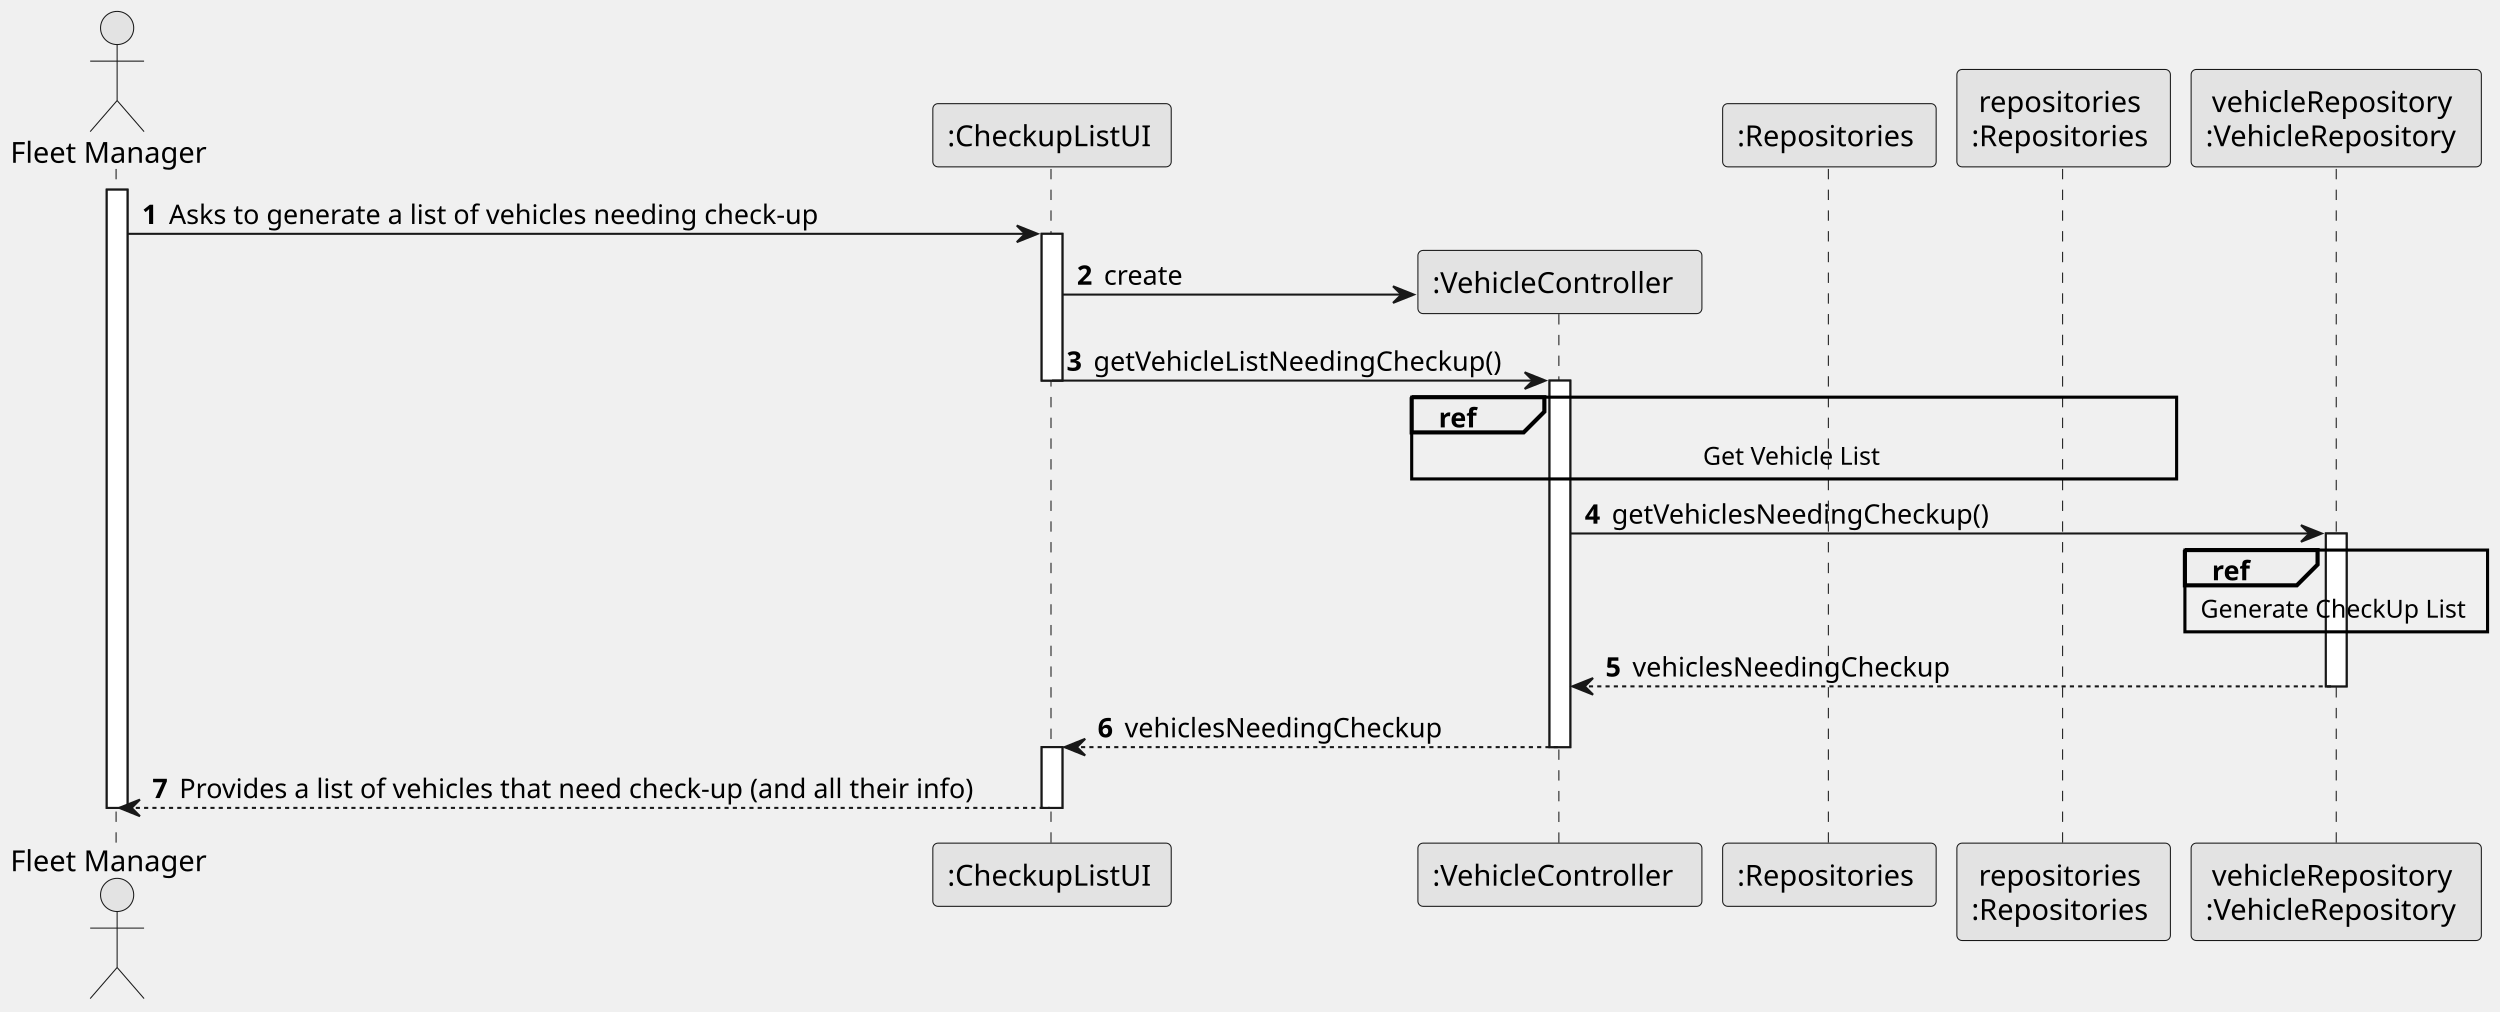
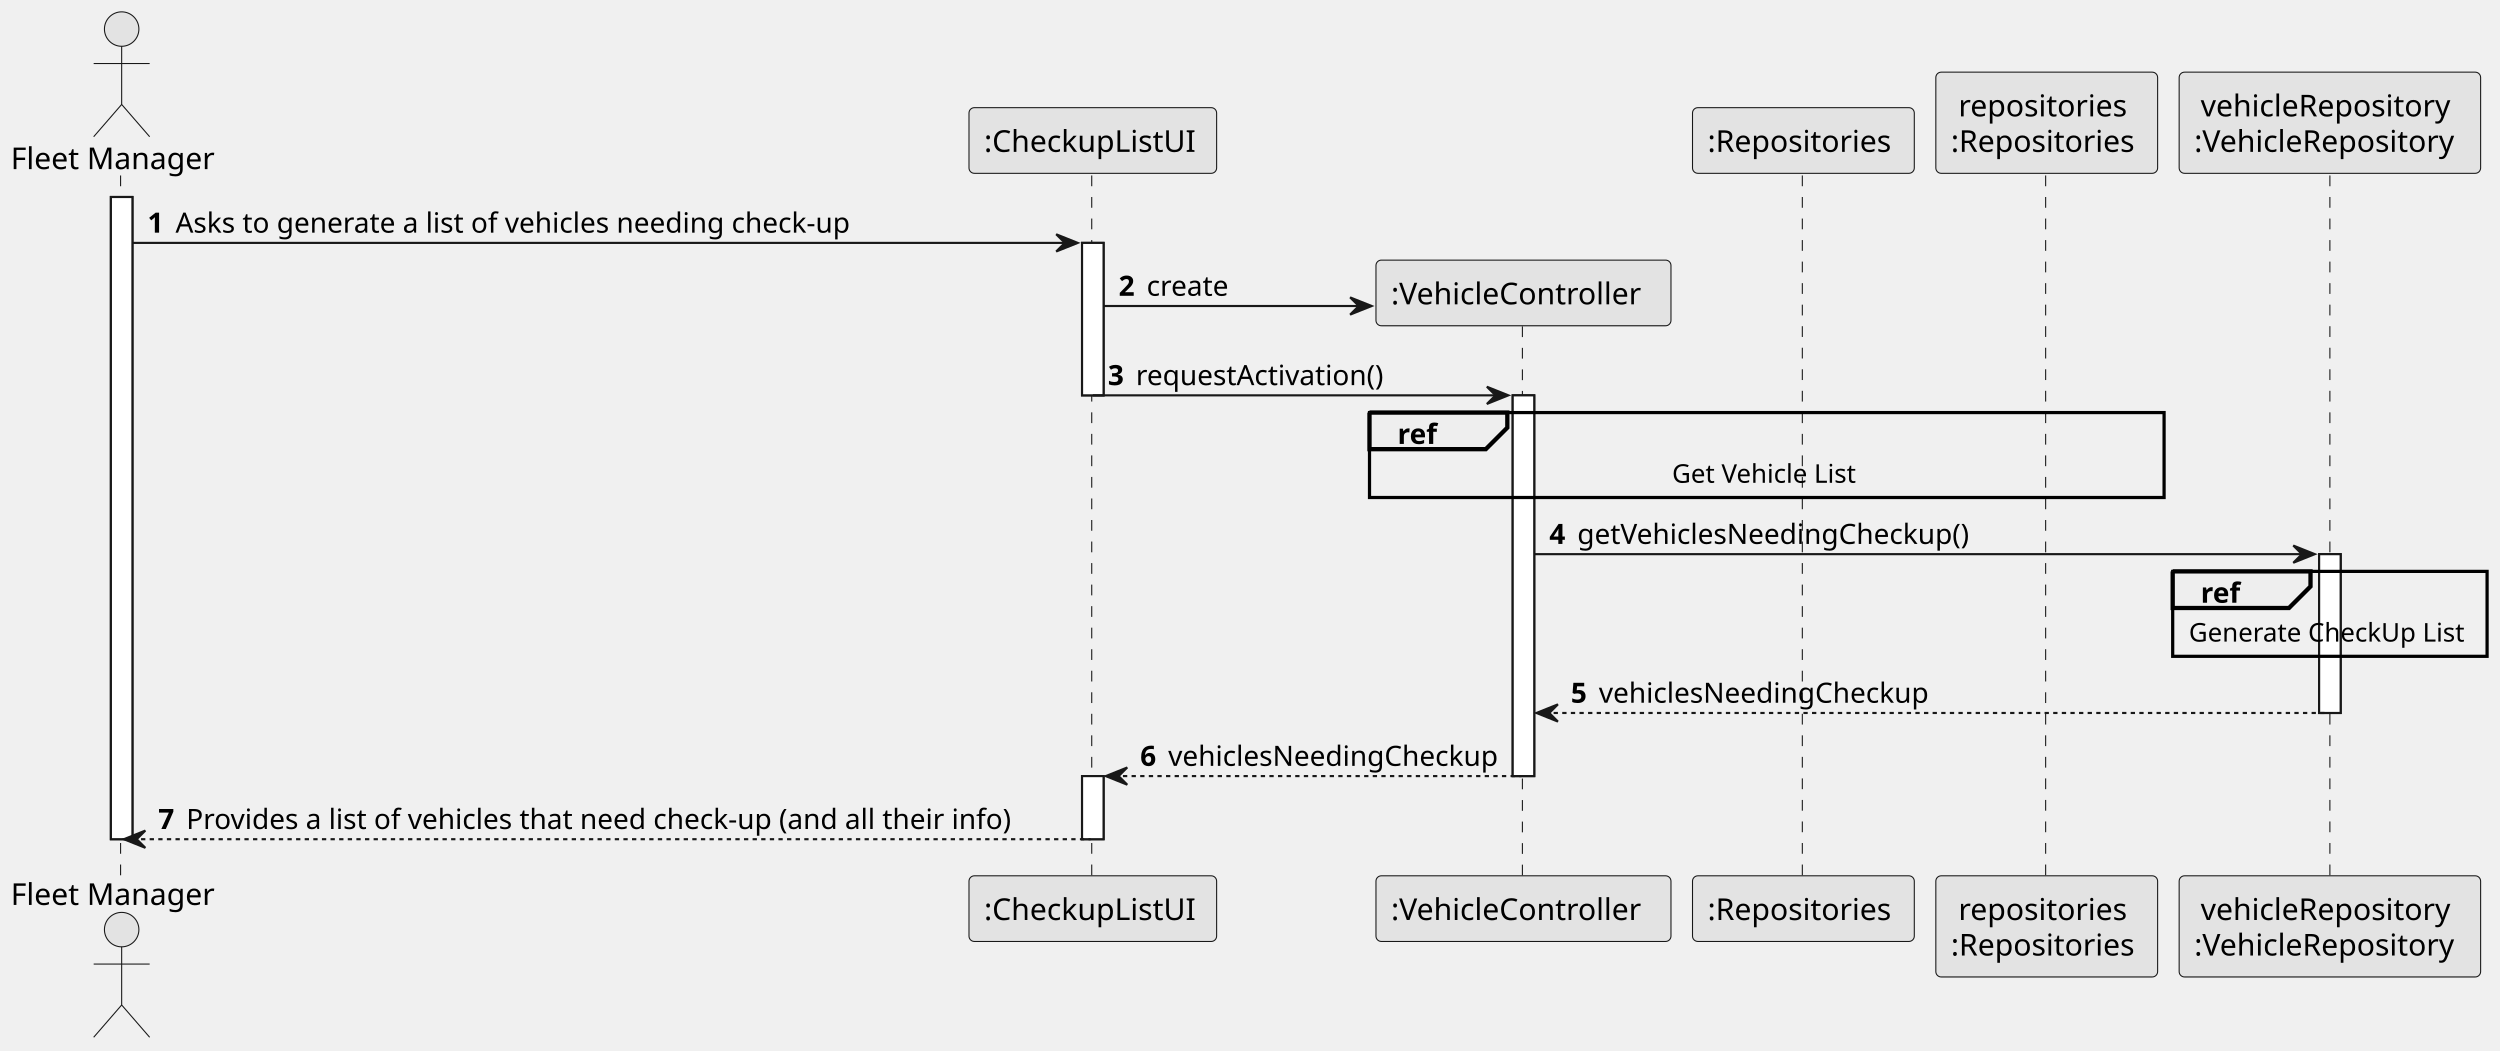
- <svg xmlns="http://www.w3.org/2000/svg" contentStyleType="text/css" height="488px" preserveAspectRatio="none" style="width:1206px;height:488px;background:#FFFFFF;" version="1.1" viewBox="0 0 1206 488" width="1206px" zoomAndPan="magnify">
+ <svg xmlns="http://www.w3.org/2000/svg" contentStyleType="text/css" height="488px" preserveAspectRatio="none" style="width:1161px;height:488px;background:#FFFFFF;" version="1.1" viewBox="0 0 1161 488" width="1161px" zoomAndPan="magnify">
  <defs />
  <g>
    <rect fill="#FFFFFF" height="298.238" style="stroke:#181818;stroke-width:1.0;" width="10" x="51.5" y="91.488" />
    <rect fill="#FFFFFF" height="70.799" style="stroke:#181818;stroke-width:1.0;" width="10" x="502.5" y="112.799" />
    <rect fill="#FFFFFF" height="29.311" style="stroke:#181818;stroke-width:1.0;" width="10" x="502.5" y="360.416" />
-     <rect fill="#FFFFFF" height="176.818" style="stroke:#181818;stroke-width:1.0;" width="10" x="747.5" y="183.598" />
-     <rect fill="#FFFFFF" height="73.754" style="stroke:#181818;stroke-width:1.0;" width="10" x="1122" y="257.352" />
+     <rect fill="#FFFFFF" height="176.818" style="stroke:#181818;stroke-width:1.0;" width="10" x="702.5" y="183.598" />
+     <rect fill="#FFFFFF" height="73.754" style="stroke:#181818;stroke-width:1.0;" width="10" x="1077" y="257.352" />
    <line style="stroke:#181818;stroke-width:0.5;stroke-dasharray:5.0,5.0;" x1="56" x2="56" y1="81.488" y2="407.727" />
    <line style="stroke:#181818;stroke-width:0.5;stroke-dasharray:5.0,5.0;" x1="507" x2="507" y1="81.488" y2="407.727" />
-     <line style="stroke:#181818;stroke-width:0.5;stroke-dasharray:5.0,5.0;" x1="752" x2="752" y1="151.543" y2="407.727" />
-     <line style="stroke:#181818;stroke-width:0.5;stroke-dasharray:5.0,5.0;" x1="882" x2="882" y1="81.488" y2="407.727" />
-     <line style="stroke:#181818;stroke-width:0.5;stroke-dasharray:5.0,5.0;" x1="995" x2="995" y1="81.488" y2="407.727" />
-     <line style="stroke:#181818;stroke-width:0.5;stroke-dasharray:5.0,5.0;" x1="1127" x2="1127" y1="81.488" y2="407.727" />
+     <line style="stroke:#181818;stroke-width:0.5;stroke-dasharray:5.0,5.0;" x1="707" x2="707" y1="151.543" y2="407.727" />
+     <line style="stroke:#181818;stroke-width:0.5;stroke-dasharray:5.0,5.0;" x1="837" x2="837" y1="81.488" y2="407.727" />
+     <line style="stroke:#181818;stroke-width:0.5;stroke-dasharray:5.0,5.0;" x1="950" x2="950" y1="81.488" y2="407.727" />
+     <line style="stroke:#181818;stroke-width:0.5;stroke-dasharray:5.0,5.0;" x1="1082" x2="1082" y1="81.488" y2="407.727" />
    <text fill="#000000" font-family="sans-serif" font-size="14" lengthAdjust="spacing" textLength="97" x="5" y="78.535">Fleet Manager</text>
    <ellipse cx="56.5" cy="13.5" fill="#E3E3E3" rx="8" ry="8" style="stroke:#181818;stroke-width:0.5;" />
    <path d="M56.5,21.5 L56.5,48.5 M43.5,29.5 L69.5,29.5 M56.5,48.5 L43.5,63.5 M56.5,48.5 L69.5,63.5 " fill="none" style="stroke:#181818;stroke-width:0.5;" />
    <text fill="#000000" font-family="sans-serif" font-size="14" lengthAdjust="spacing" textLength="97" x="5" y="420.262">Fleet Manager</text>
    <ellipse cx="56.5" cy="431.715" fill="#E3E3E3" rx="8" ry="8" style="stroke:#181818;stroke-width:0.5;" />
    <path d="M56.5,439.715 L56.5,466.715 M43.5,447.715 L69.5,447.715 M56.5,466.715 L43.5,481.715 M56.5,466.715 L69.5,481.715 " fill="none" style="stroke:#181818;stroke-width:0.5;" />
    <rect fill="#E3E3E3" height="30.488" rx="2.5" ry="2.5" style="stroke:#181818;stroke-width:0.5;" width="115" x="450" y="50" />
    <text fill="#000000" font-family="sans-serif" font-size="14" lengthAdjust="spacing" textLength="101" x="457" y="70.535">:CheckupListUI</text>
    <rect fill="#E3E3E3" height="30.488" rx="2.5" ry="2.5" style="stroke:#181818;stroke-width:0.5;" width="115" x="450" y="406.727" />
    <text fill="#000000" font-family="sans-serif" font-size="14" lengthAdjust="spacing" textLength="101" x="457" y="427.262">:CheckupListUI</text>
-     <rect fill="#E3E3E3" height="30.488" rx="2.5" ry="2.5" style="stroke:#181818;stroke-width:0.5;" width="137" x="684" y="406.727" />
-     <text fill="#000000" font-family="sans-serif" font-size="14" lengthAdjust="spacing" textLength="123" x="691" y="427.262">:VehicleController</text>
-     <rect fill="#E3E3E3" height="30.488" rx="2.5" ry="2.5" style="stroke:#181818;stroke-width:0.5;" width="103" x="831" y="50" />
-     <text fill="#000000" font-family="sans-serif" font-size="14" lengthAdjust="spacing" textLength="89" x="838" y="70.535">:Repositories</text>
-     <rect fill="#E3E3E3" height="30.488" rx="2.5" ry="2.5" style="stroke:#181818;stroke-width:0.5;" width="103" x="831" y="406.727" />
-     <text fill="#000000" font-family="sans-serif" font-size="14" lengthAdjust="spacing" textLength="89" x="838" y="427.262">:Repositories</text>
-     <rect fill="#E3E3E3" height="46.977" rx="2.5" ry="2.5" style="stroke:#181818;stroke-width:0.5;" width="103" x="944" y="33.512" />
-     <text fill="#000000" font-family="sans-serif" font-size="14" lengthAdjust="spacing" textLength="82" x="954.5" y="54.047">repositories</text>
-     <text fill="#000000" font-family="sans-serif" font-size="14" lengthAdjust="spacing" textLength="89" x="951" y="70.535">:Repositories</text>
-     <rect fill="#E3E3E3" height="46.977" rx="2.5" ry="2.5" style="stroke:#181818;stroke-width:0.5;" width="103" x="944" y="406.727" />
-     <text fill="#000000" font-family="sans-serif" font-size="14" lengthAdjust="spacing" textLength="82" x="954.5" y="427.262">repositories</text>
-     <text fill="#000000" font-family="sans-serif" font-size="14" lengthAdjust="spacing" textLength="89" x="951" y="443.75">:Repositories</text>
-     <rect fill="#E3E3E3" height="46.977" rx="2.5" ry="2.5" style="stroke:#181818;stroke-width:0.5;" width="140" x="1057" y="33.512" />
-     <text fill="#000000" font-family="sans-serif" font-size="14" lengthAdjust="spacing" textLength="120" x="1067" y="54.047">vehicleRepository</text>
-     <text fill="#000000" font-family="sans-serif" font-size="14" lengthAdjust="spacing" textLength="126" x="1064" y="70.535">:VehicleRepository</text>
-     <rect fill="#E3E3E3" height="46.977" rx="2.5" ry="2.5" style="stroke:#181818;stroke-width:0.5;" width="140" x="1057" y="406.727" />
-     <text fill="#000000" font-family="sans-serif" font-size="14" lengthAdjust="spacing" textLength="120" x="1067" y="427.262">vehicleRepository</text>
-     <text fill="#000000" font-family="sans-serif" font-size="14" lengthAdjust="spacing" textLength="126" x="1064" y="443.75">:VehicleRepository</text>
+     <rect fill="#E3E3E3" height="30.488" rx="2.5" ry="2.5" style="stroke:#181818;stroke-width:0.5;" width="137" x="639" y="406.727" />
+     <text fill="#000000" font-family="sans-serif" font-size="14" lengthAdjust="spacing" textLength="123" x="646" y="427.262">:VehicleController</text>
+     <rect fill="#E3E3E3" height="30.488" rx="2.5" ry="2.5" style="stroke:#181818;stroke-width:0.5;" width="103" x="786" y="50" />
+     <text fill="#000000" font-family="sans-serif" font-size="14" lengthAdjust="spacing" textLength="89" x="793" y="70.535">:Repositories</text>
+     <rect fill="#E3E3E3" height="30.488" rx="2.5" ry="2.5" style="stroke:#181818;stroke-width:0.5;" width="103" x="786" y="406.727" />
+     <text fill="#000000" font-family="sans-serif" font-size="14" lengthAdjust="spacing" textLength="89" x="793" y="427.262">:Repositories</text>
+     <rect fill="#E3E3E3" height="46.977" rx="2.5" ry="2.5" style="stroke:#181818;stroke-width:0.5;" width="103" x="899" y="33.512" />
+     <text fill="#000000" font-family="sans-serif" font-size="14" lengthAdjust="spacing" textLength="82" x="909.5" y="54.047">repositories</text>
+     <text fill="#000000" font-family="sans-serif" font-size="14" lengthAdjust="spacing" textLength="89" x="906" y="70.535">:Repositories</text>
+     <rect fill="#E3E3E3" height="46.977" rx="2.5" ry="2.5" style="stroke:#181818;stroke-width:0.5;" width="103" x="899" y="406.727" />
+     <text fill="#000000" font-family="sans-serif" font-size="14" lengthAdjust="spacing" textLength="82" x="909.5" y="427.262">repositories</text>
+     <text fill="#000000" font-family="sans-serif" font-size="14" lengthAdjust="spacing" textLength="89" x="906" y="443.75">:Repositories</text>
+     <rect fill="#E3E3E3" height="46.977" rx="2.5" ry="2.5" style="stroke:#181818;stroke-width:0.5;" width="140" x="1012" y="33.512" />
+     <text fill="#000000" font-family="sans-serif" font-size="14" lengthAdjust="spacing" textLength="120" x="1022" y="54.047">vehicleRepository</text>
+     <text fill="#000000" font-family="sans-serif" font-size="14" lengthAdjust="spacing" textLength="126" x="1019" y="70.535">:VehicleRepository</text>
+     <rect fill="#E3E3E3" height="46.977" rx="2.5" ry="2.5" style="stroke:#181818;stroke-width:0.5;" width="140" x="1012" y="406.727" />
+     <text fill="#000000" font-family="sans-serif" font-size="14" lengthAdjust="spacing" textLength="120" x="1022" y="427.262">vehicleRepository</text>
+     <text fill="#000000" font-family="sans-serif" font-size="14" lengthAdjust="spacing" textLength="126" x="1019" y="443.75">:VehicleRepository</text>
    <rect fill="#FFFFFF" height="298.238" style="stroke:#181818;stroke-width:1.0;" width="10" x="51.5" y="91.488" />
    <rect fill="#FFFFFF" height="70.799" style="stroke:#181818;stroke-width:1.0;" width="10" x="502.5" y="112.799" />
    <rect fill="#FFFFFF" height="29.311" style="stroke:#181818;stroke-width:1.0;" width="10" x="502.5" y="360.416" />
-     <rect fill="#FFFFFF" height="176.818" style="stroke:#181818;stroke-width:1.0;" width="10" x="747.5" y="183.598" />
-     <rect fill="#FFFFFF" height="73.754" style="stroke:#181818;stroke-width:1.0;" width="10" x="1122" y="257.352" />
+     <rect fill="#FFFFFF" height="176.818" style="stroke:#181818;stroke-width:1.0;" width="10" x="702.5" y="183.598" />
+     <rect fill="#FFFFFF" height="73.754" style="stroke:#181818;stroke-width:1.0;" width="10" x="1077" y="257.352" />
    <polygon fill="#181818" points="490.5,108.799,500.5,112.799,490.5,116.799,494.5,112.799" style="stroke:#181818;stroke-width:1.0;" />
    <line style="stroke:#181818;stroke-width:1.0;" x1="61.5" x2="496.5" y1="112.799" y2="112.799" />
    <text fill="#000000" font-family="sans-serif" font-size="13" font-weight="bold" lengthAdjust="spacing" textLength="9" x="68.5" y="108.057">1</text>
    <text fill="#000000" font-family="sans-serif" font-size="13" lengthAdjust="spacing" textLength="332" x="81.5" y="108.057">Asks to generate a list of vehicles needing check-up</text>
-     <polygon fill="#181818" points="672,138.109,682,142.109,672,146.109,676,142.109" style="stroke:#181818;stroke-width:1.0;" />
-     <line style="stroke:#181818;stroke-width:1.0;" x1="512.5" x2="678" y1="142.109" y2="142.109" />
+     <polygon fill="#181818" points="627,138.109,637,142.109,627,146.109,631,142.109" style="stroke:#181818;stroke-width:1.0;" />
+     <line style="stroke:#181818;stroke-width:1.0;" x1="512.5" x2="633" y1="142.109" y2="142.109" />
    <text fill="#000000" font-family="sans-serif" font-size="13" font-weight="bold" lengthAdjust="spacing" textLength="9" x="519.5" y="137.367">2</text>
    <text fill="#000000" font-family="sans-serif" font-size="13" lengthAdjust="spacing" textLength="38" x="532.5" y="137.367">create</text>
-     <rect fill="#E3E3E3" height="30.488" rx="2.5" ry="2.5" style="stroke:#181818;stroke-width:0.5;" width="137" x="684" y="120.799" />
-     <text fill="#000000" font-family="sans-serif" font-size="14" lengthAdjust="spacing" textLength="123" x="691" y="141.334">:VehicleController</text>
-     <polygon fill="#181818" points="735.5,179.598,745.5,183.598,735.5,187.598,739.5,183.598" style="stroke:#181818;stroke-width:1.0;" />
-     <line style="stroke:#181818;stroke-width:1.0;" x1="507.5" x2="741.5" y1="183.598" y2="183.598" />
+     <rect fill="#E3E3E3" height="30.488" rx="2.5" ry="2.5" style="stroke:#181818;stroke-width:0.5;" width="137" x="639" y="120.799" />
+     <text fill="#000000" font-family="sans-serif" font-size="14" lengthAdjust="spacing" textLength="123" x="646" y="141.334">:VehicleController</text>
+     <polygon fill="#181818" points="690.5,179.598,700.5,183.598,690.5,187.598,694.5,183.598" style="stroke:#181818;stroke-width:1.0;" />
+     <line style="stroke:#181818;stroke-width:1.0;" x1="507.5" x2="696.5" y1="183.598" y2="183.598" />
    <text fill="#000000" font-family="sans-serif" font-size="13" font-weight="bold" lengthAdjust="spacing" textLength="9" x="514.5" y="178.856">3</text>
-     <text fill="#000000" font-family="sans-serif" font-size="13" lengthAdjust="spacing" textLength="203" x="527.5" y="178.856">getVehicleListNeedingCheckup()</text>
-     <rect fill="none" height="39.443" style="stroke:#000000;stroke-width:1.5;" width="369" x="681" y="191.598" />
-     <path d="M681,191.598 L745,191.598 L745,198.598 L735,208.598 L681,208.598 L681,191.598 " fill="#EEEEEE" style="stroke:#000000;stroke-width:2.0;" />
-     <text fill="#000000" font-family="sans-serif" font-size="13" font-weight="bold" lengthAdjust="spacing" textLength="19" x="694" y="206.166">ref</text>
-     <text fill="#000000" font-family="sans-serif" font-size="12" lengthAdjust="spacing" textLength="88" x="821.5" y="224.199">Get Vehicle List</text>
-     <polygon fill="#181818" points="1110,253.352,1120,257.352,1110,261.352,1114,257.352" style="stroke:#181818;stroke-width:1.0;" />
-     <line style="stroke:#181818;stroke-width:1.0;" x1="757.5" x2="1116" y1="257.352" y2="257.352" />
-     <text fill="#000000" font-family="sans-serif" font-size="13" font-weight="bold" lengthAdjust="spacing" textLength="9" x="764.5" y="252.609">4</text>
-     <text fill="#000000" font-family="sans-serif" font-size="13" lengthAdjust="spacing" textLength="187" x="777.5" y="252.609">getVehiclesNeedingCheckup()</text>
-     <rect fill="none" height="39.443" style="stroke:#000000;stroke-width:1.5;" width="146" x="1054" y="265.352" />
-     <path d="M1054,265.352 L1118,265.352 L1118,272.352 L1108,282.352 L1054,282.352 L1054,265.352 " fill="#EEEEEE" style="stroke:#000000;stroke-width:2.0;" />
-     <text fill="#000000" font-family="sans-serif" font-size="13" font-weight="bold" lengthAdjust="spacing" textLength="19" x="1067" y="279.92">ref</text>
-     <text fill="#000000" font-family="sans-serif" font-size="12" lengthAdjust="spacing" textLength="131" x="1061.5" y="297.953">Generate CheckUp List</text>
-     <polygon fill="#181818" points="768.5,327.106,758.5,331.106,768.5,335.106,764.5,331.106" style="stroke:#181818;stroke-width:1.0;" />
-     <line style="stroke:#181818;stroke-width:1.0;stroke-dasharray:2.0,2.0;" x1="762.5" x2="1126" y1="331.106" y2="331.106" />
-     <text fill="#000000" font-family="sans-serif" font-size="13" font-weight="bold" lengthAdjust="spacing" textLength="9" x="774.5" y="326.363">5</text>
-     <text fill="#000000" font-family="sans-serif" font-size="13" lengthAdjust="spacing" textLength="158" x="787.5" y="326.363">vehiclesNeedingCheckup</text>
+     <text fill="#000000" font-family="sans-serif" font-size="13" lengthAdjust="spacing" textLength="119" x="527.5" y="178.856">requestActivation()</text>
+     <rect fill="none" height="39.443" style="stroke:#000000;stroke-width:1.5;" width="369" x="636" y="191.598" />
+     <path d="M636,191.598 L700,191.598 L700,198.598 L690,208.598 L636,208.598 L636,191.598 " fill="#EEEEEE" style="stroke:#000000;stroke-width:2.0;" />
+     <text fill="#000000" font-family="sans-serif" font-size="13" font-weight="bold" lengthAdjust="spacing" textLength="19" x="649" y="206.166">ref</text>
+     <text fill="#000000" font-family="sans-serif" font-size="12" lengthAdjust="spacing" textLength="88" x="776.5" y="224.199">Get Vehicle List</text>
+     <polygon fill="#181818" points="1065,253.352,1075,257.352,1065,261.352,1069,257.352" style="stroke:#181818;stroke-width:1.0;" />
+     <line style="stroke:#181818;stroke-width:1.0;" x1="712.5" x2="1071" y1="257.352" y2="257.352" />
+     <text fill="#000000" font-family="sans-serif" font-size="13" font-weight="bold" lengthAdjust="spacing" textLength="9" x="719.5" y="252.609">4</text>
+     <text fill="#000000" font-family="sans-serif" font-size="13" lengthAdjust="spacing" textLength="187" x="732.5" y="252.609">getVehiclesNeedingCheckup()</text>
+     <rect fill="none" height="39.443" style="stroke:#000000;stroke-width:1.5;" width="146" x="1009" y="265.352" />
+     <path d="M1009,265.352 L1073,265.352 L1073,272.352 L1063,282.352 L1009,282.352 L1009,265.352 " fill="#EEEEEE" style="stroke:#000000;stroke-width:2.0;" />
+     <text fill="#000000" font-family="sans-serif" font-size="13" font-weight="bold" lengthAdjust="spacing" textLength="19" x="1022" y="279.92">ref</text>
+     <text fill="#000000" font-family="sans-serif" font-size="12" lengthAdjust="spacing" textLength="131" x="1016.5" y="297.953">Generate CheckUp List</text>
+     <polygon fill="#181818" points="723.5,327.106,713.5,331.106,723.5,335.106,719.5,331.106" style="stroke:#181818;stroke-width:1.0;" />
+     <line style="stroke:#181818;stroke-width:1.0;stroke-dasharray:2.0,2.0;" x1="717.5" x2="1081" y1="331.106" y2="331.106" />
+     <text fill="#000000" font-family="sans-serif" font-size="13" font-weight="bold" lengthAdjust="spacing" textLength="9" x="729.5" y="326.363">5</text>
+     <text fill="#000000" font-family="sans-serif" font-size="13" lengthAdjust="spacing" textLength="158" x="742.5" y="326.363">vehiclesNeedingCheckup</text>
    <polygon fill="#181818" points="523.5,356.416,513.5,360.416,523.5,364.416,519.5,360.416" style="stroke:#181818;stroke-width:1.0;" />
-     <line style="stroke:#181818;stroke-width:1.0;stroke-dasharray:2.0,2.0;" x1="517.5" x2="751.5" y1="360.416" y2="360.416" />
+     <line style="stroke:#181818;stroke-width:1.0;stroke-dasharray:2.0,2.0;" x1="517.5" x2="706.5" y1="360.416" y2="360.416" />
    <text fill="#000000" font-family="sans-serif" font-size="13" font-weight="bold" lengthAdjust="spacing" textLength="9" x="529.5" y="355.674">6</text>
    <text fill="#000000" font-family="sans-serif" font-size="13" lengthAdjust="spacing" textLength="158" x="542.5" y="355.674">vehiclesNeedingCheckup</text>
    <polygon fill="#181818" points="67.5,385.727,57.5,389.727,67.5,393.727,63.5,389.727" style="stroke:#181818;stroke-width:1.0;" />
    <line style="stroke:#181818;stroke-width:1.0;stroke-dasharray:2.0,2.0;" x1="61.5" x2="506.5" y1="389.727" y2="389.727" />
    <text fill="#000000" font-family="sans-serif" font-size="13" font-weight="bold" lengthAdjust="spacing" textLength="9" x="73.5" y="384.984">7</text>
    <text fill="#000000" font-family="sans-serif" font-size="13" lengthAdjust="spacing" textLength="404" x="86.5" y="384.984">Provides a list of vehicles that need check-up (and all their info)</text>
  </g>
</svg>
